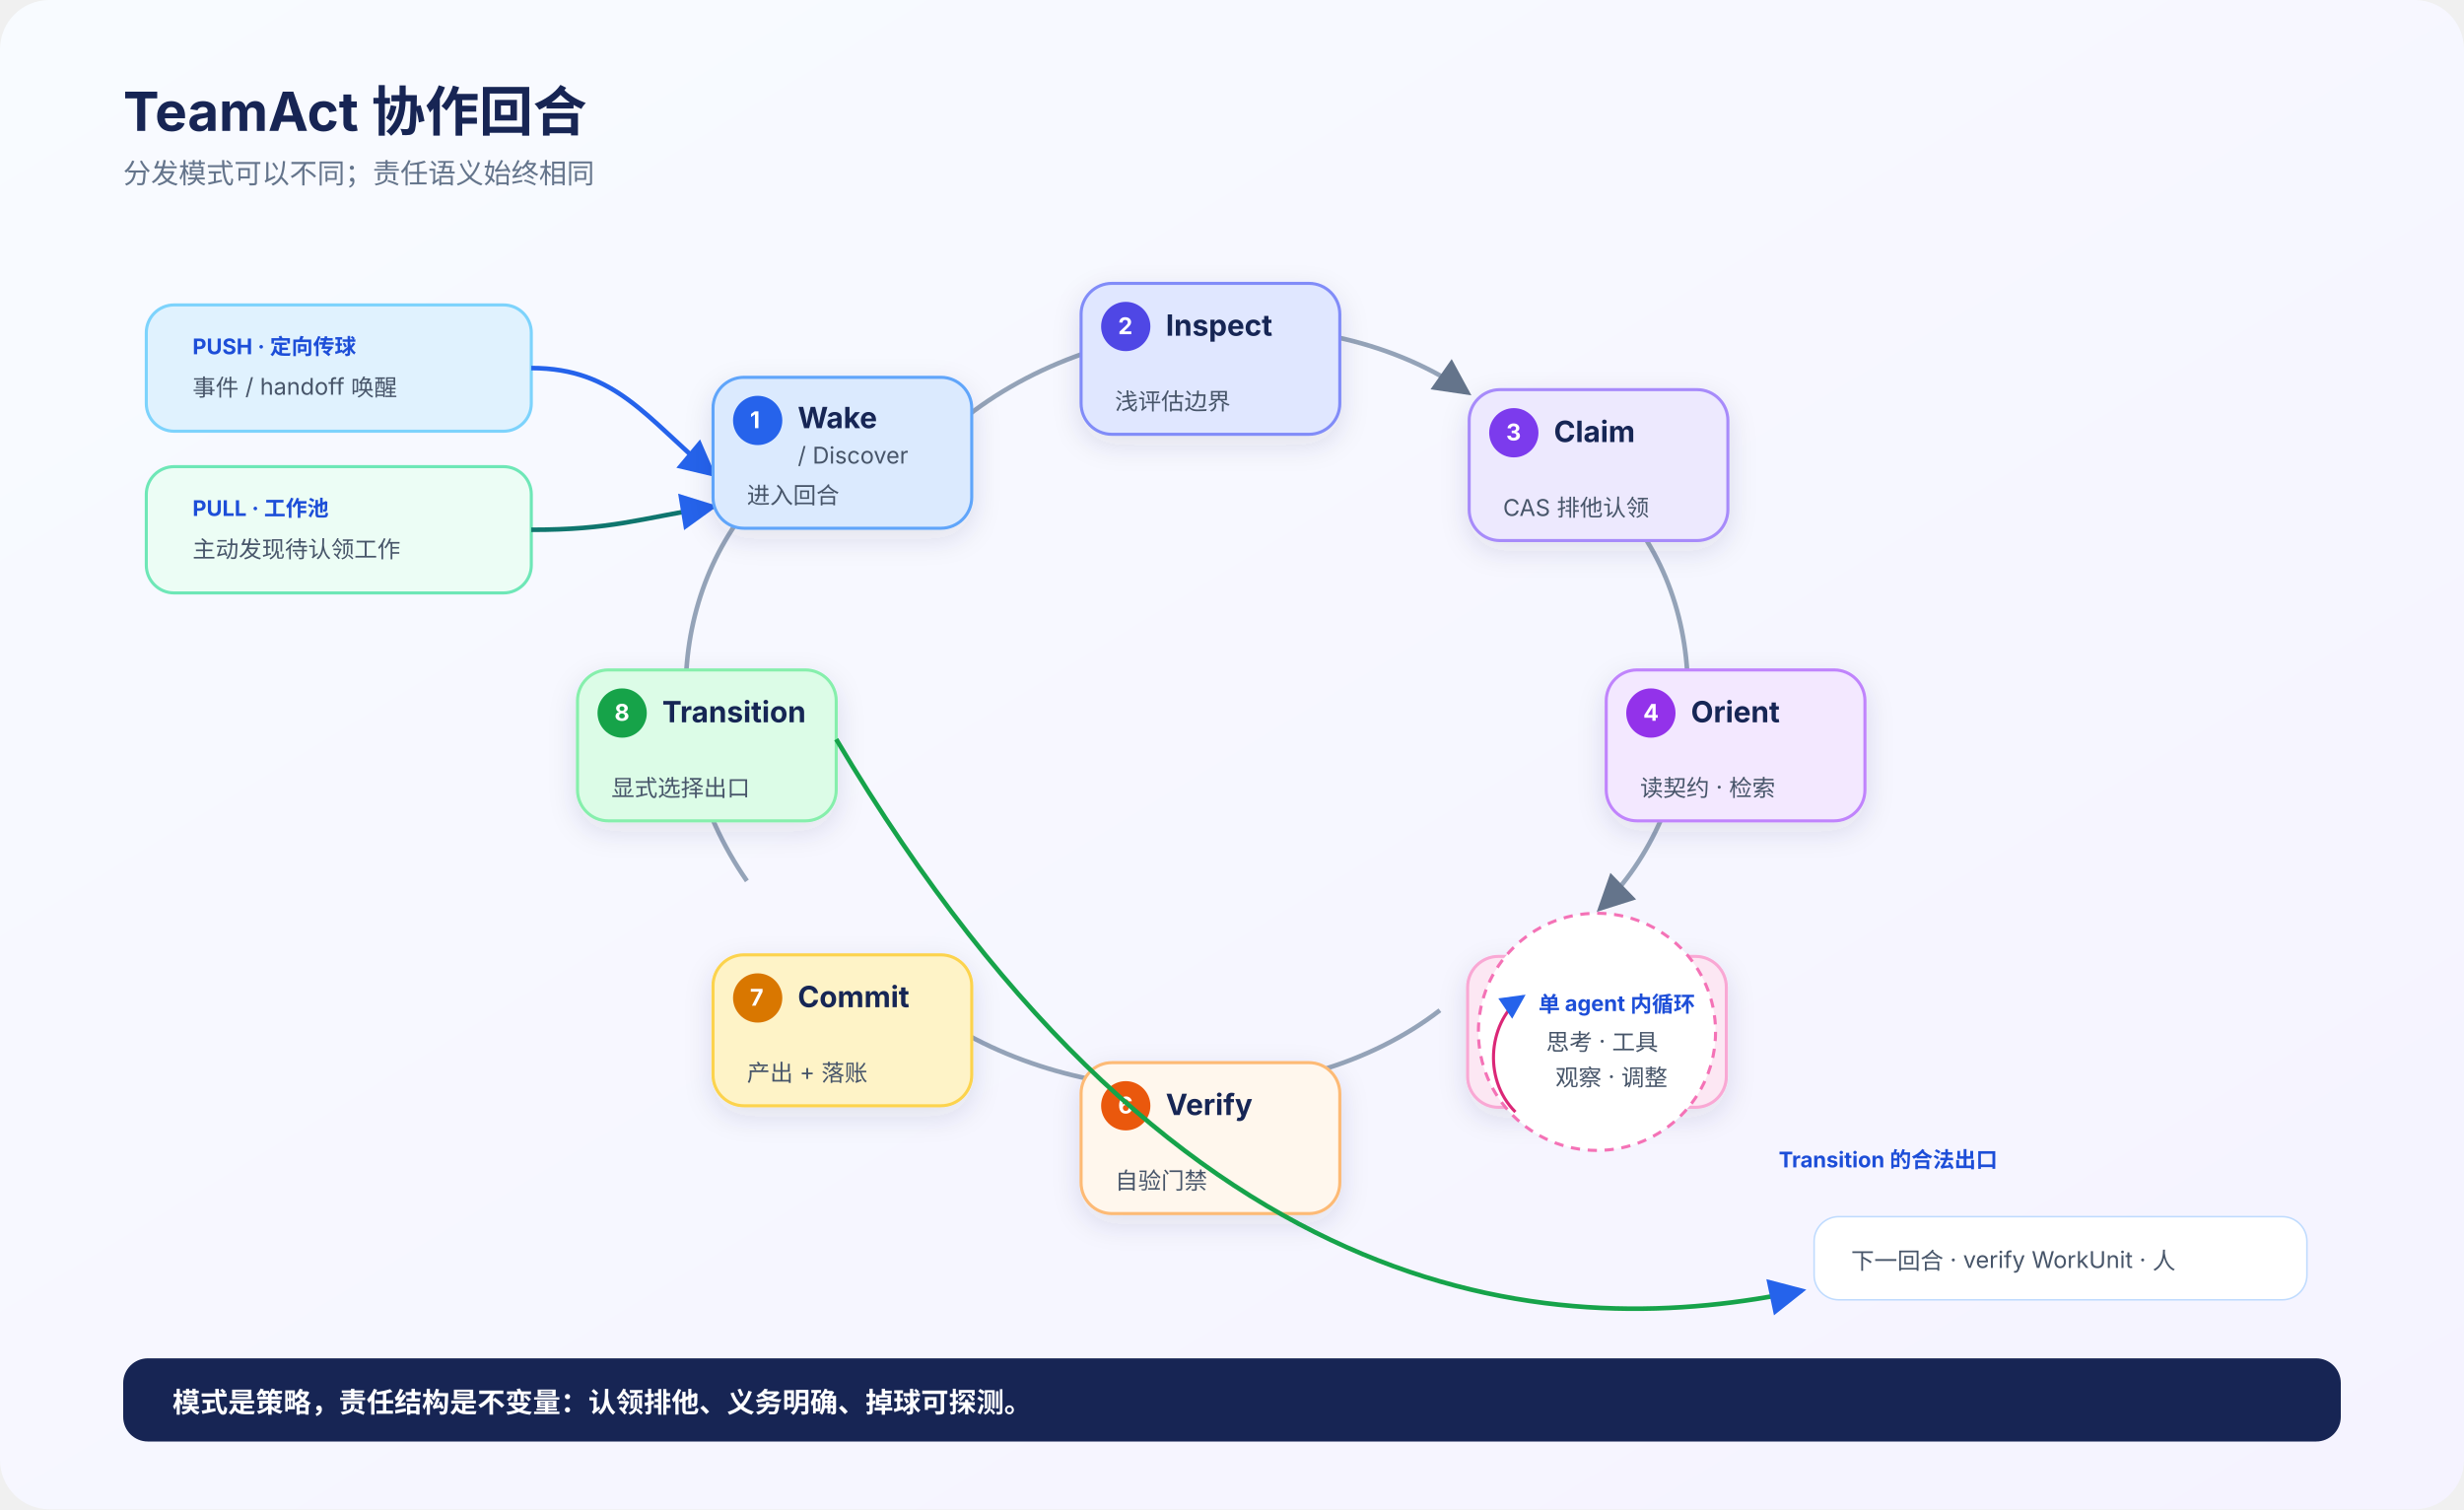
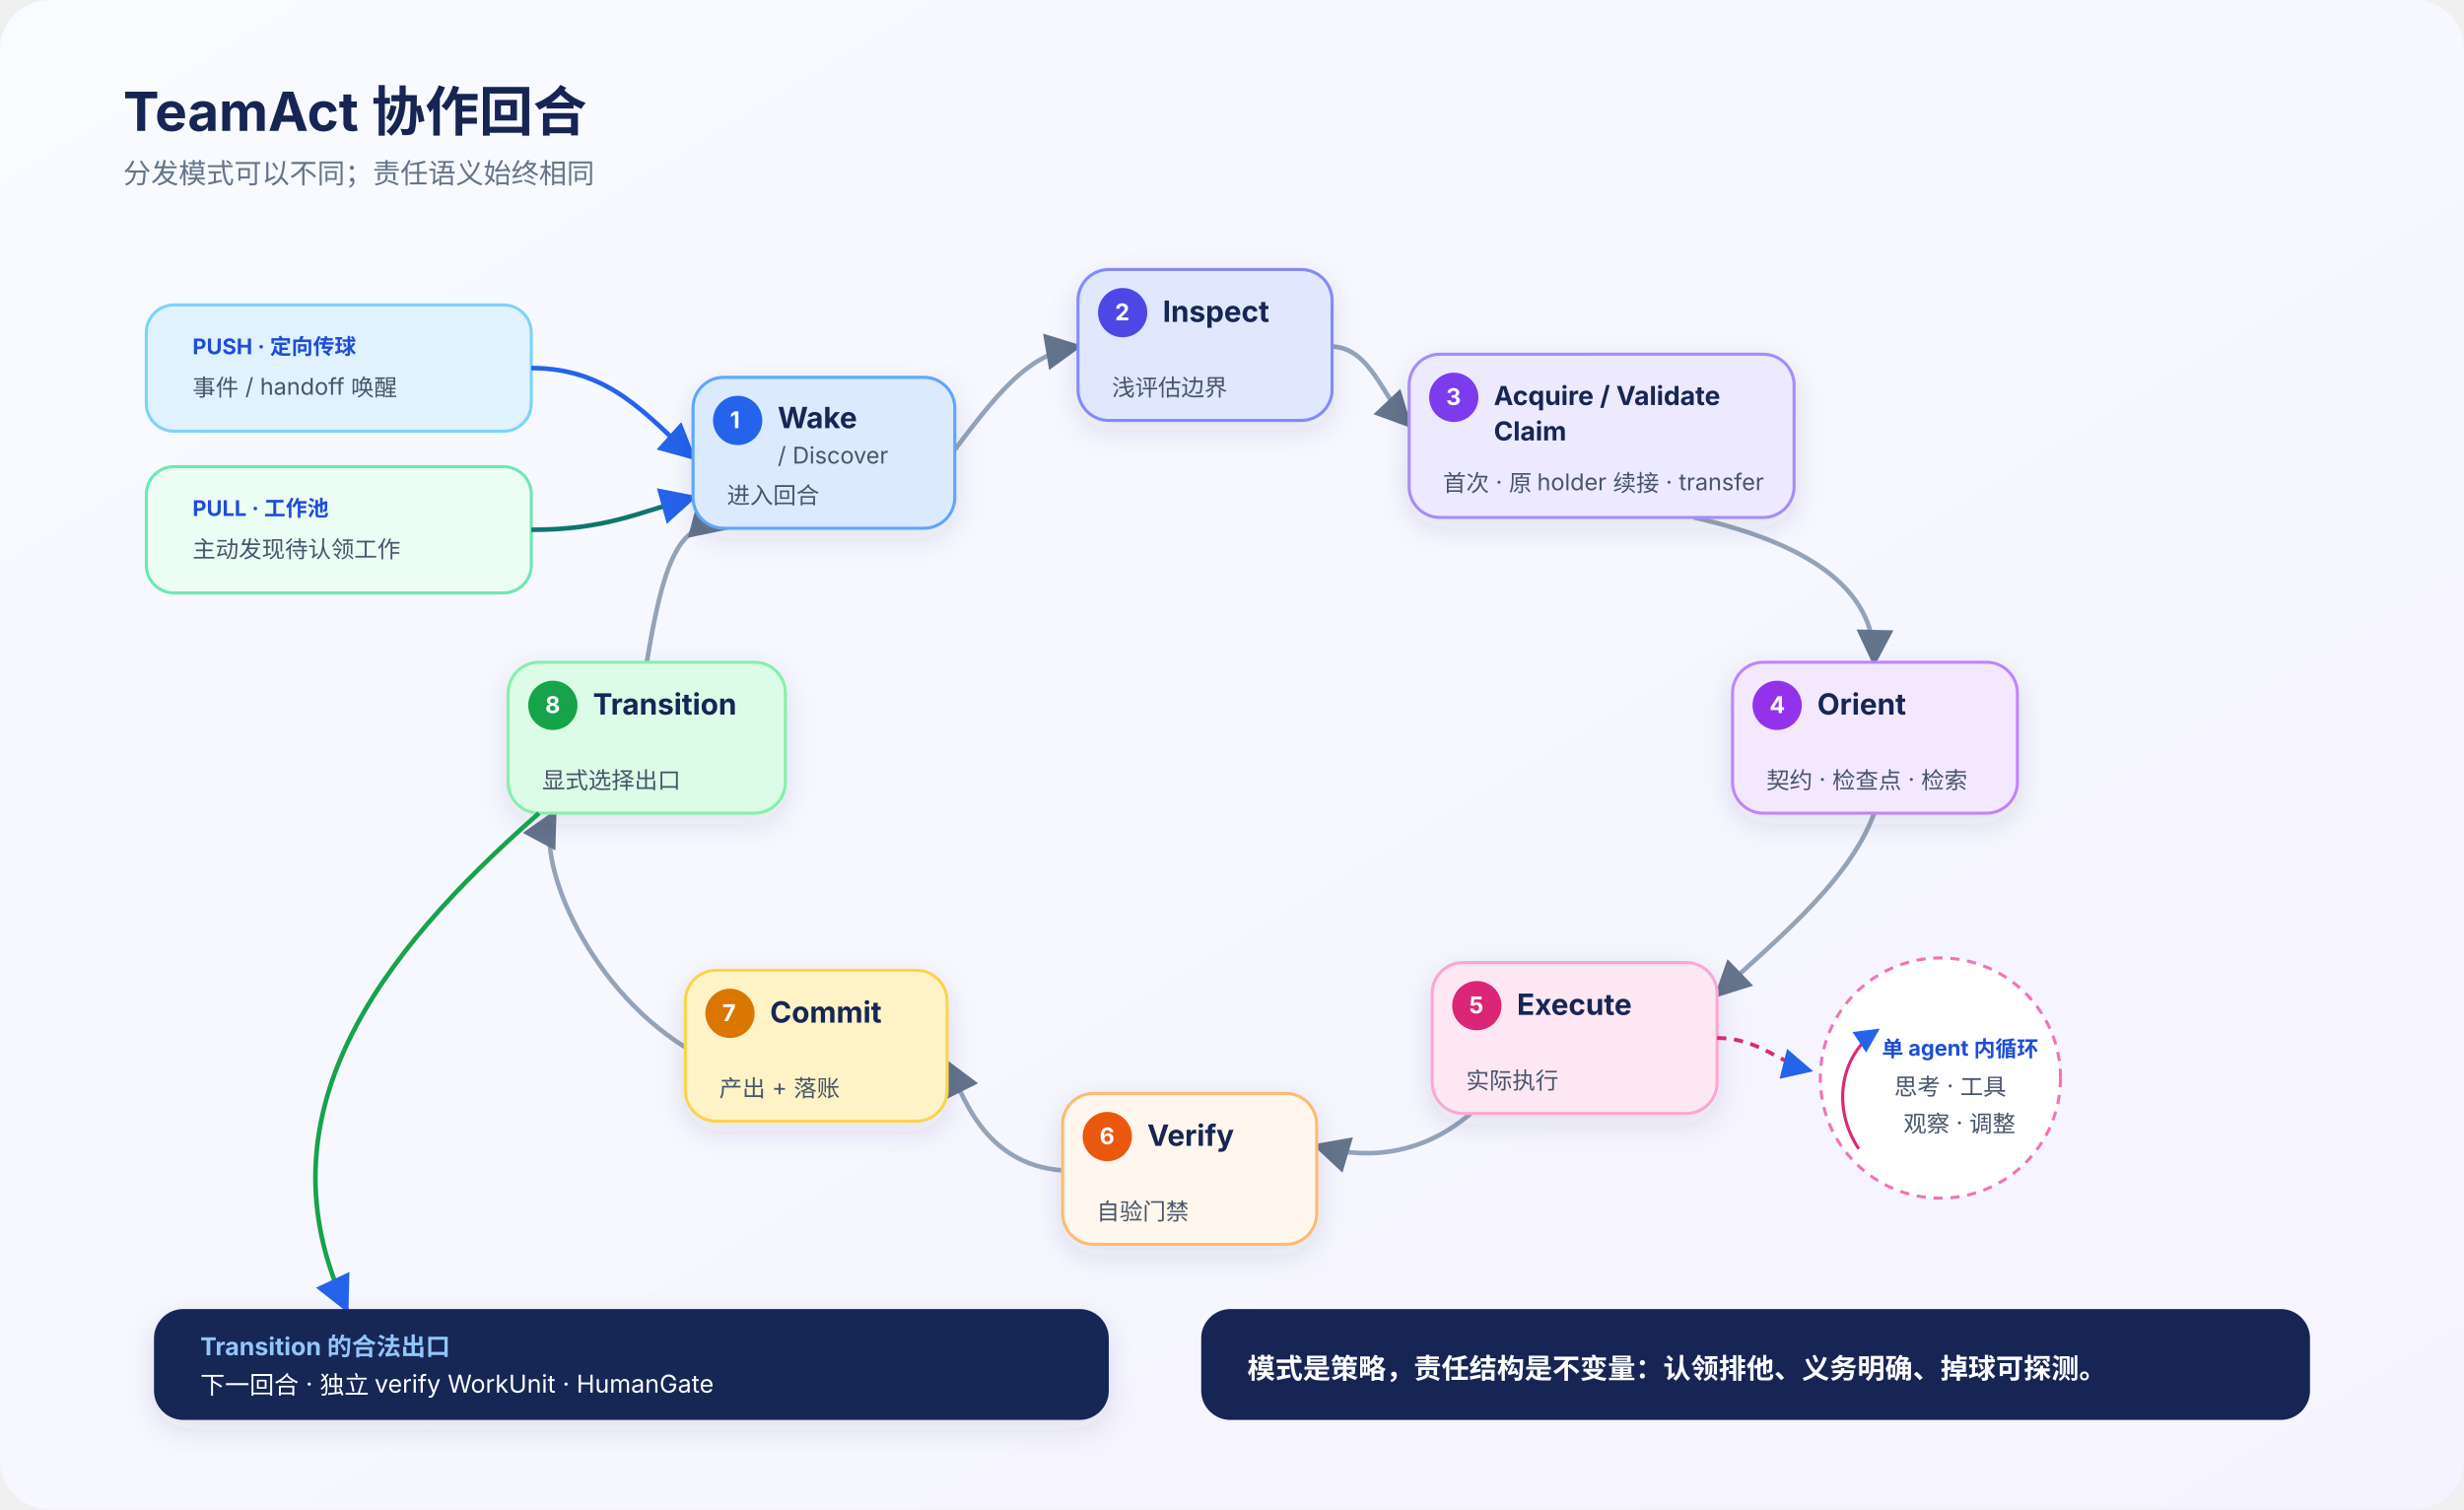
<svg xmlns="http://www.w3.org/2000/svg" width="1600" height="980" viewBox="0 0 1600 980" role="img" aria-labelledby="title desc">
  <defs>
    <linearGradient id="bg" x1="0" y1="0" x2="1" y2="1">
      <stop stop-color="#F8FBFF" />
      <stop offset="1" stop-color="#F5F3FF" />
    </linearGradient>
    <filter id="sh" x="-30%" y="-30%" width="160%" height="160%">
      <feDropShadow dx="0" dy="6" stdDeviation="9" flood-color="#334155" flood-opacity=".12" />
    </filter>
    <marker id="a" markerWidth="10" markerHeight="10" refX="8" refY="5" orient="auto">
      <path d="M1,1 L9,5 L1,9 Z" fill="#64748B" />
    </marker>
    <marker id="b" markerWidth="10" markerHeight="10" refX="8" refY="5" orient="auto">
      <path d="M1,1 L9,5 L1,9 Z" fill="#2563EB" />
    </marker>
-     <style>.f{font-family:Inter,'Noto Sans CJK SC','PingFang SC',sans-serif}.h{fill:#172554;font-size:35px;font-weight:750}.s{fill:#64748B;font-size:18px}.step{fill:#172554;font-size:19px;font-weight:750}.num{fill:#fff;font-size:15px;font-weight:750}.copy{fill:#475569;font-size:15px}.tag{fill:#1D4ED8;font-size:14px;font-weight:700}</style>
+     <style>.f{font-family:Inter,'Noto Sans CJK SC','PingFang SC',sans-serif}.h{fill:#172554;font-size:35px;font-weight:750}.s{fill:#64748B;font-size:18px}.step{fill:#172554;font-size:19px;font-weight:750}.step-sm{fill:#172554;font-size:17px;font-weight:750}.num{fill:#fff;font-size:15px;font-weight:750}.copy{fill:#475569;font-size:15px}.tag{fill:#1D4ED8;font-size:14px;font-weight:700}</style>
  </defs>
  <rect width="1600" height="980" rx="32" fill="url(#bg)" />
  <text x="80" y="85" class="f h">TeamAct 协作回合</text>
  <text x="80" y="119" class="f s">分发模式可以不同；责任语义始终相同</text>
  <g class="f">
    <rect x="95" y="198" width="250" height="82" rx="18" fill="#E0F2FE" stroke="#7DD3FC" stroke-width="2" />
    <text x="125" y="230" class="tag">PUSH · 定向传球</text>
    <text x="125" y="257" class="copy">事件 / handoff 唤醒</text>
    <rect x="95" y="303" width="250" height="82" rx="18" fill="#ECFDF5" stroke="#6EE7B7" stroke-width="2" />
    <text x="125" y="335" class="tag" fill="#047857">PULL · 工作池</text>
    <text x="125" y="362" class="copy">主动发现待认领工作</text>
  </g>
-   <path d="M345 239 C400 239 420 272 463 308" fill="none" stroke="#2563EB" stroke-width="3" marker-end="url(#b)" />
-   <path d="M345 344 C397 344 414 337 463 329" fill="none" stroke="#0F766E" stroke-width="3" marker-end="url(#b)" />
+   <path d="M345 239 C396 239 420 270 450 297" fill="none" stroke="#2563EB" stroke-width="3" marker-end="url(#b)" />
+   <path d="M345 344 C393 344 414 333 450 323" fill="none" stroke="#0F766E" stroke-width="3" marker-end="url(#b)" />
  <g fill="none" stroke="#94A3B8" stroke-width="3" marker-end="url(#a)">
-     <path d="M615 281 C705 200 860 190 953 255" />
-     <path d="M1053 329 C1118 403 1106 525 1039 590" />
-     <path d="M935 656 C843 727 689 723 596 651" />
-     <path d="M485 572 C421 480 438 364 510 305" />
+     <path d="M620 292 C653 248 670 230 700 225" />
+     <path d="M865 225 C890 226 898 258 915 276" />
+     <path d="M1100 336 C1184 355 1218 388 1217 430" />
+     <path d="M1217 528 C1200 575 1145 617 1115 646" />
+     <path d="M955 723 C920 753 882 752 855 744" />
+     <path d="M690 760 C638 756 625 710 615 690" />
+     <path d="M445 680 C379 639 346 554 360 528" />
+     <path d="M420 430 C430 370 440 335 470 343" />
  </g>
  <g class="f" filter="url(#sh)">
-     <g transform="translate(463 245)">
-       <rect width="168" height="98" rx="20" fill="#DBEAFE" stroke="#60A5FA" stroke-width="2" />
+     <g transform="translate(450 245)">
+       <rect width="170" height="98" rx="20" fill="#DBEAFE" stroke="#60A5FA" stroke-width="2" />
      <circle cx="29" cy="28" r="16" fill="#2563EB" />
      <text x="24" y="33" class="num">1</text>
      <text x="55" y="33" class="step">Wake</text>
      <text x="55" y="56" class="copy">/ Discover</text>
      <text x="22" y="82" class="copy">进入回合</text>
    </g>
-     <g transform="translate(702 184)">
-       <rect width="168" height="98" rx="20" fill="#E0E7FF" stroke="#818CF8" stroke-width="2" />
+     <g transform="translate(700 175)">
+       <rect width="165" height="98" rx="20" fill="#E0E7FF" stroke="#818CF8" stroke-width="2" />
      <circle cx="29" cy="28" r="16" fill="#4F46E5" />
      <text x="24" y="33" class="num">2</text>
      <text x="55" y="34" class="step">Inspect</text>
      <text x="22" y="82" class="copy">浅评估边界</text>
    </g>
-     <g transform="translate(954 253)">
-       <rect width="168" height="98" rx="20" fill="#EDE9FE" stroke="#A78BFA" stroke-width="2" />
+     <g transform="translate(915 230)">
+       <rect width="250" height="106" rx="20" fill="#EDE9FE" stroke="#A78BFA" stroke-width="2" />
      <circle cx="29" cy="28" r="16" fill="#7C3AED" />
      <text x="24" y="33" class="num">3</text>
-       <text x="55" y="34" class="step">Claim</text>
-       <text x="22" y="82" class="copy">CAS 排他认领</text>
+       <text x="55" y="33" class="step-sm">Acquire / Validate</text>
+       <text x="55" y="56" class="step-sm">Claim</text>
+       <text x="22" y="89" class="copy">首次 · 原 holder 续接 · transfer</text>
    </g>
-     <g transform="translate(1043 435)">
-       <rect width="168" height="98" rx="20" fill="#F3E8FF" stroke="#C084FC" stroke-width="2" />
+     <g transform="translate(1125 430)">
+       <rect width="185" height="98" rx="20" fill="#F3E8FF" stroke="#C084FC" stroke-width="2" />
      <circle cx="29" cy="28" r="16" fill="#9333EA" />
      <text x="24" y="33" class="num">4</text>
      <text x="55" y="34" class="step">Orient</text>
-       <text x="22" y="82" class="copy">读契约 · 检索</text>
+       <text x="22" y="82" class="copy">契约 · 检查点 · 检索</text>
    </g>
-     <g transform="translate(953 621)">
-       <rect width="168" height="98" rx="20" fill="#FCE7F3" stroke="#F9A8D4" stroke-width="2" />
+     <g transform="translate(930 625)">
+       <rect width="185" height="98" rx="20" fill="#FCE7F3" stroke="#F9A8D4" stroke-width="2" />
      <circle cx="29" cy="28" r="16" fill="#DB2777" />
      <text x="24" y="33" class="num">5</text>
      <text x="55" y="34" class="step">Execute</text>
      <text x="22" y="82" class="copy">实际执行</text>
    </g>
-     <g transform="translate(702 690)">
-       <rect width="168" height="98" rx="20" fill="#FFF7ED" stroke="#FDBA74" stroke-width="2" />
+     <g transform="translate(690 710)">
+       <rect width="165" height="98" rx="20" fill="#FFF7ED" stroke="#FDBA74" stroke-width="2" />
      <circle cx="29" cy="28" r="16" fill="#EA580C" />
      <text x="24" y="33" class="num">6</text>
      <text x="55" y="34" class="step">Verify</text>
      <text x="22" y="82" class="copy">自验门禁</text>
    </g>
-     <g transform="translate(463 620)">
-       <rect width="168" height="98" rx="20" fill="#FEF3C7" stroke="#FCD34D" stroke-width="2" />
+     <g transform="translate(445 630)">
+       <rect width="170" height="98" rx="20" fill="#FEF3C7" stroke="#FCD34D" stroke-width="2" />
      <circle cx="29" cy="28" r="16" fill="#D97706" />
      <text x="24" y="33" class="num">7</text>
      <text x="55" y="34" class="step">Commit</text>
      <text x="22" y="82" class="copy">产出 + 落账</text>
    </g>
-     <g transform="translate(375 435)">
-       <rect width="168" height="98" rx="20" fill="#DCFCE7" stroke="#86EFAC" stroke-width="2" />
+     <g transform="translate(330 430)">
+       <rect width="180" height="98" rx="20" fill="#DCFCE7" stroke="#86EFAC" stroke-width="2" />
      <circle cx="29" cy="28" r="16" fill="#16A34A" />
      <text x="24" y="33" class="num">8</text>
      <text x="55" y="34" class="step">Transition</text>
      <text x="22" y="82" class="copy">显式选择出口</text>
    </g>
  </g>
  <g class="f">
-     <circle cx="1037" cy="670" r="77" fill="#fff" stroke="#F472B6" stroke-width="2" stroke-dasharray="6 5" />
-     <text x="999" y="657" class="tag" fill="#BE185D">单 agent 内循环</text>
-     <text x="1004" y="682" class="copy">思考 · 工具</text>
-     <text x="1010" y="705" class="copy">观察 · 调整</text>
-     <path d="M984 722c-22-22-17-60 5-75" fill="none" stroke="#DB2777" stroke-width="2" marker-end="url(#b)" />
+     <path d="M1115 674 C1142 674 1155 690 1175 695" fill="none" stroke="#DB2777" stroke-width="2.5" stroke-dasharray="6 5" marker-end="url(#b)" />
+     <circle cx="1260" cy="700" r="78" fill="#fff" stroke="#F472B6" stroke-width="2" stroke-dasharray="6 5" />
+     <text x="1222" y="686" class="tag" fill="#BE185D">单 agent 内循环</text>
+     <text x="1230" y="711" class="copy">思考 · 工具</text>
+     <text x="1236" y="735" class="copy">观察 · 调整</text>
+     <path d="M1207 746c-18-27-12-61 12-77" fill="none" stroke="#DB2777" stroke-width="2" marker-end="url(#b)" />
+   </g>
+   <path d="M350 528 C245 620 166 725 225 850" fill="none" stroke="#16A34A" stroke-width="3" marker-end="url(#b)" />
+   <g class="f" filter="url(#sh)">
+     <rect x="100" y="850" width="620" height="72" rx="19" fill="#172554" />
+     <text x="130" y="880" font-size="16" fill="#93C5FD" font-weight="750">Transition 的合法出口</text>
+     <text x="130" y="905" font-size="16" fill="#fff">下一回合 · 独立 verify WorkUnit · HumanGate</text>
  </g>
  <g class="f">
-     <text x="1155" y="758" class="tag">Transition 的合法出口</text>
-     <path d="M543 480 C770 862 1018 870 1170 838" fill="none" stroke="#16A34A" stroke-width="3" marker-end="url(#b)" />
-     <rect x="1178" y="790" width="320" height="54" rx="16" fill="#fff" stroke="#BFDBFE" />
-     <text x="1202" y="824" class="copy">下一回合 · verify WorkUnit · 人</text>
-   </g>
-   <g class="f">
-     <rect x="80" y="882" width="1440" height="54" rx="16" fill="#172554" />
-     <text x="112" y="917" font-size="18" fill="#fff" font-weight="650">模式是策略，责任结构是不变量：认领排他、义务明确、掉球可探测。</text>
+     <rect x="780" y="850" width="720" height="72" rx="19" fill="#172554" />
+     <text x="810" y="895" font-size="18" fill="#fff" font-weight="650">模式是策略，责任结构是不变量：认领排他、义务明确、掉球可探测。</text>
  </g>
</svg>
